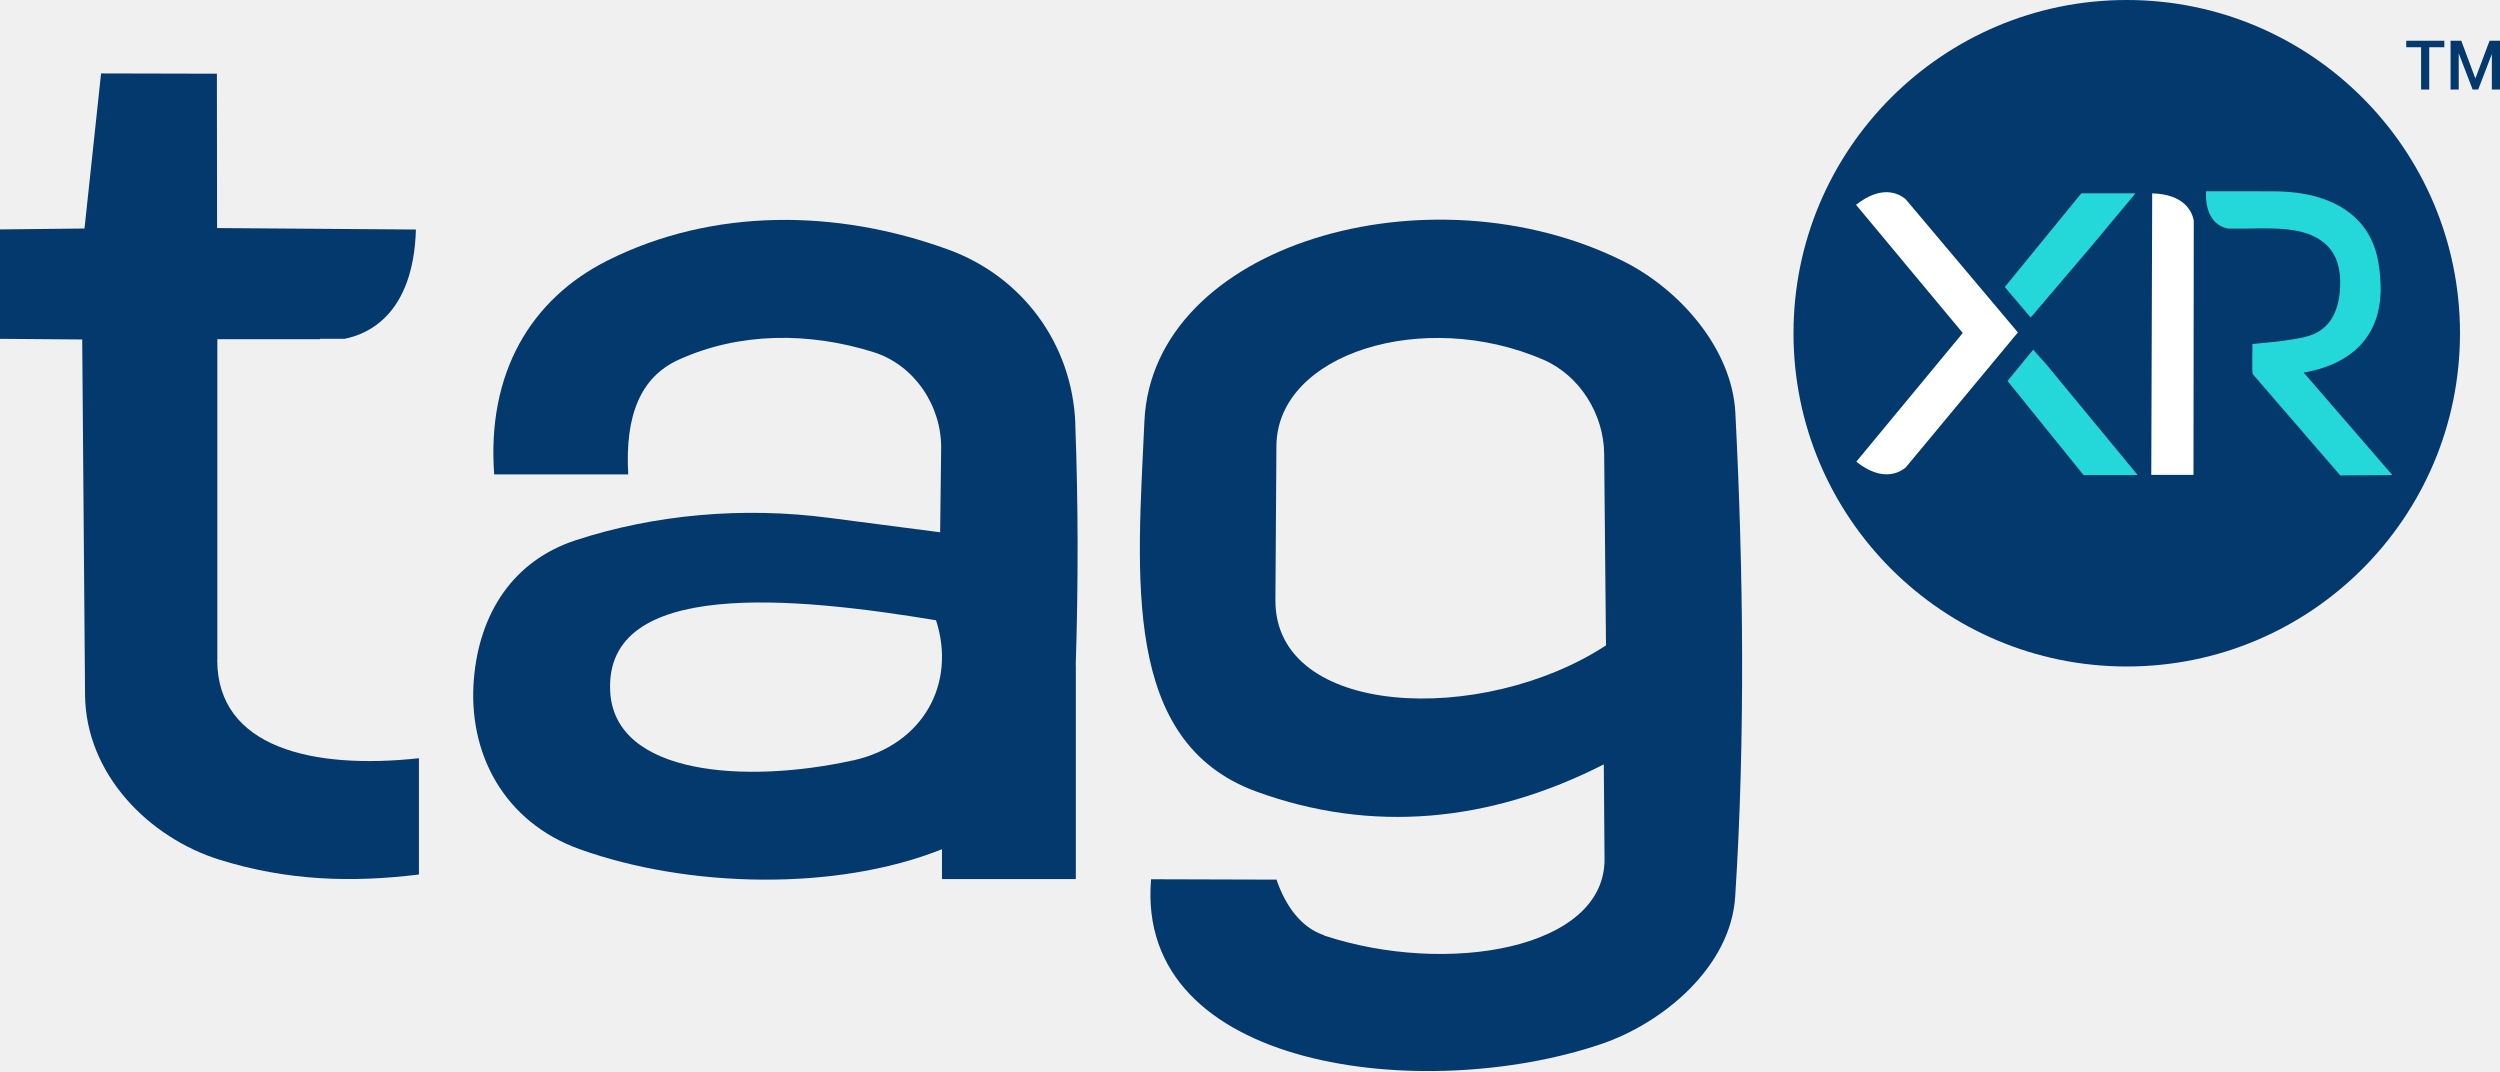
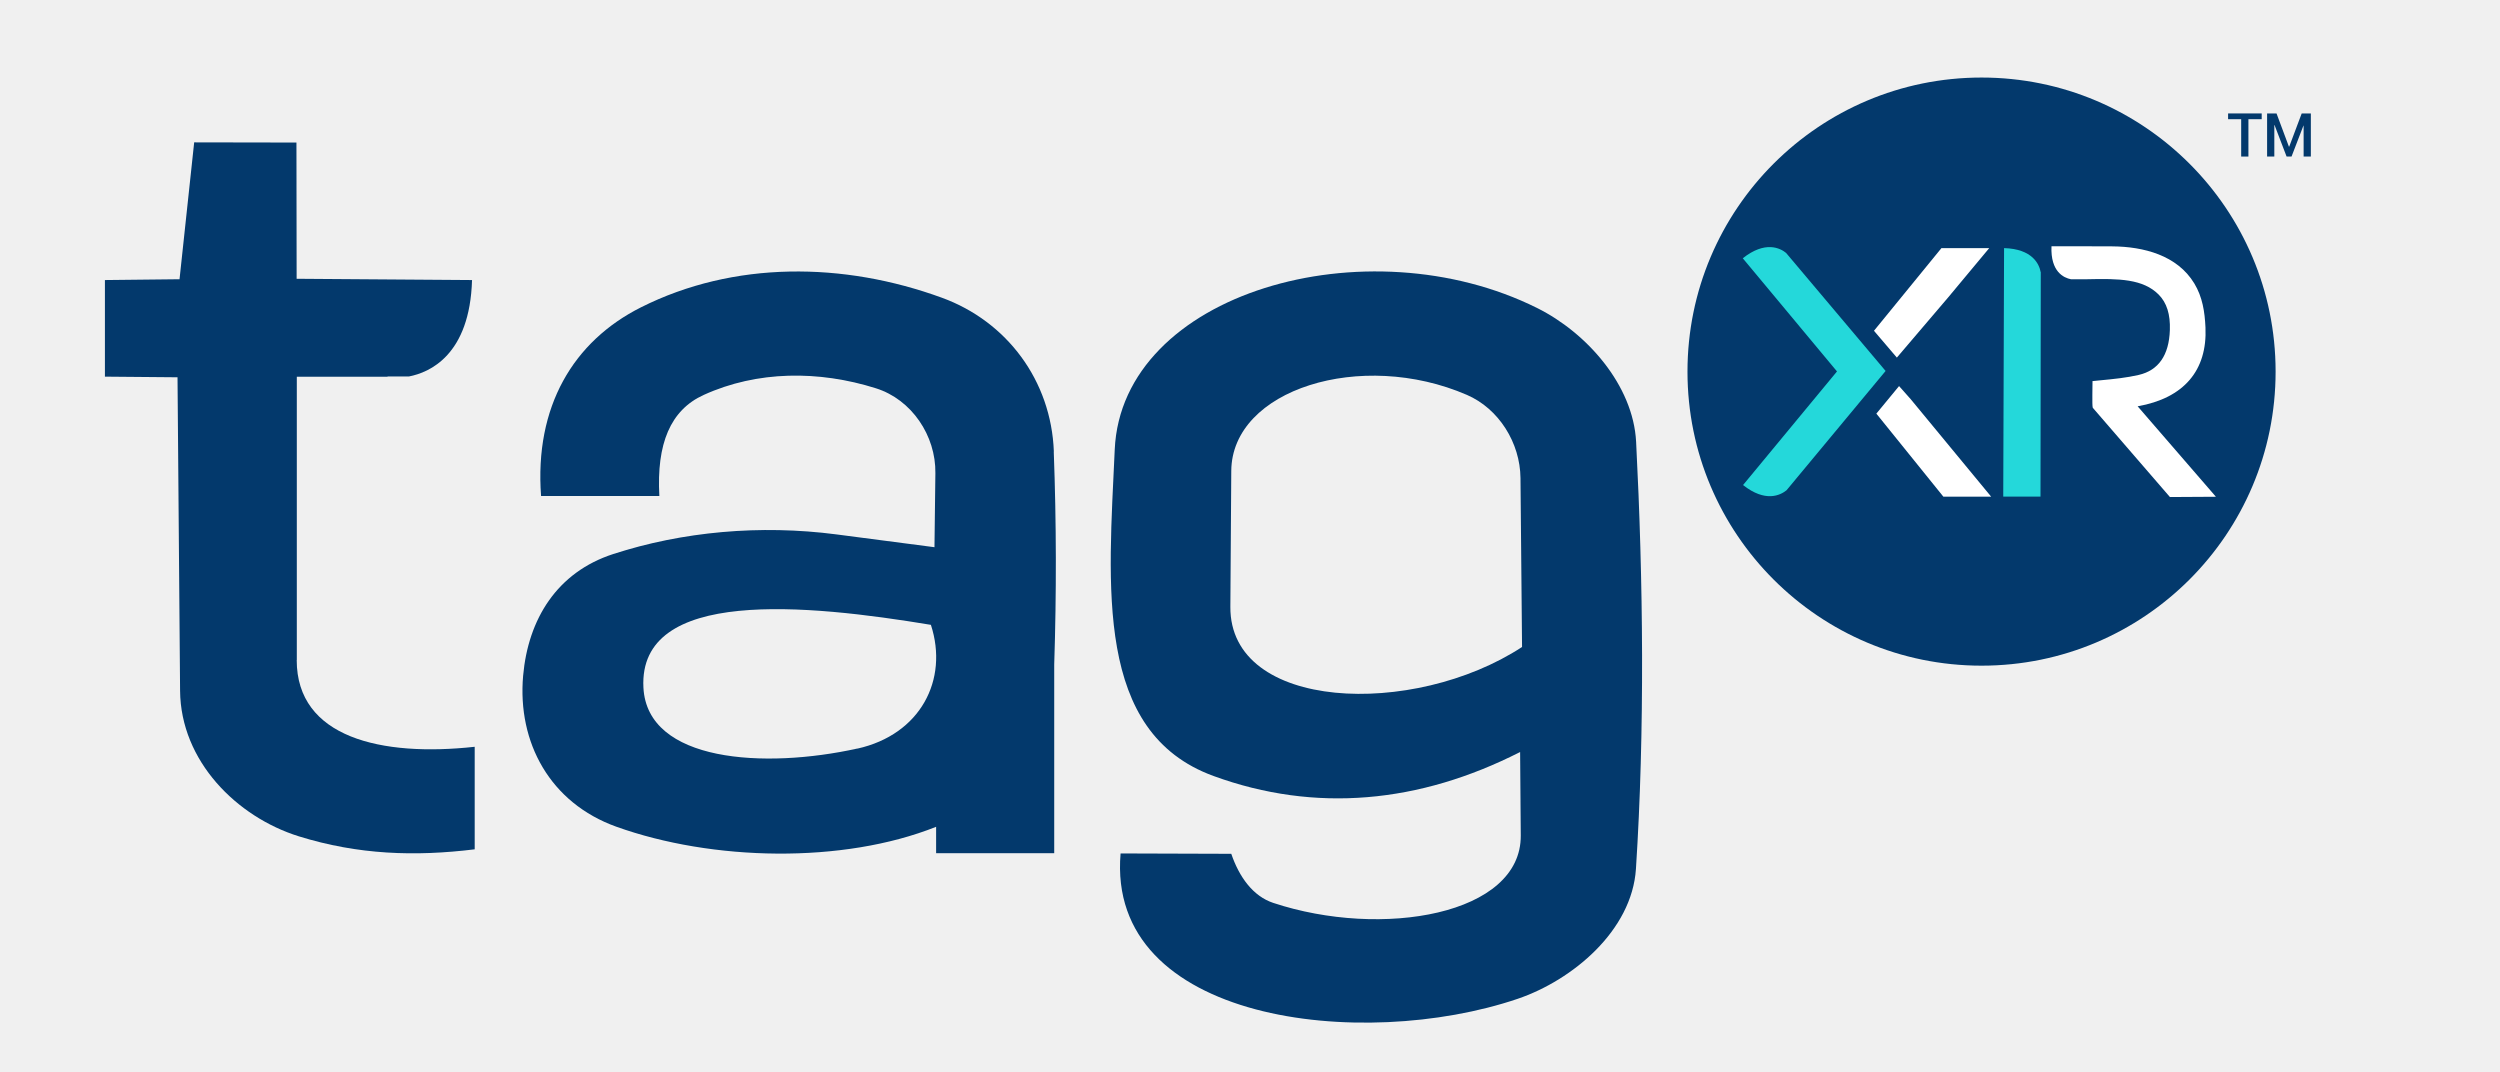
- <svg xmlns="http://www.w3.org/2000/svg" id="Layer_1" viewBox="0 0 273.07 117.01">
+ <svg xmlns="http://www.w3.org/2000/svg" id="Layer_1" version="1.1" viewBox="0 0 273.07 117.01">
  <defs>
-     <style>.cls-1{fill:#fff;}.cls-2{fill:#24d8da;}.cls-4{fill:#03396c;}</style>
+     <style>
+       .st0 {
+         fill: #03396c;
+       }
+ 
+       .st1 {
+         fill: #24d8da;
+       }
+ 
+       .st3 {
+         fill: #fff;
+       }
+     </style>
  </defs>
-   <path class="cls-4" d="M23.74,72.1v-35.05s11.23,0,11.23,0v-.04s2.65,0,2.65,0c2.54-.49,7.54-2.63,7.81-11.94l-21.72-.16-.02-16.86-12.65-.03-1.81,16.94-9.24.1v11.95s8.99.07,8.99.07l.31,38.8c.07,8.73,7.03,15.64,14.7,18.03,7.37,2.29,14.39,2.52,21.77,1.61v-12.7c-11.56,1.26-22.03-1.13-22.03-10.73Z" />
-   <path class="cls-4" d="M144.61,102.18c13.44,4.45,30.74,1.5,30.65-8.37l-.08-10.32c-12.45,6.35-25.35,7.57-37.95,2.97-14.78-5.39-12.99-23.49-12.23-40.42.87-19.44,31.2-28.04,52.31-17.51,6.12,3.05,11.88,9.53,12.24,16.56.88,17.16,1.09,35.74-.02,52.87-.5,7.66-7.87,13.79-14.64,16.08-19.28,6.54-50.94,2.9-49.16-18l13.7.04c.99,2.89,2.7,5.25,5.19,6.07ZM175.42,70.5l-.2-20.92c-.04-4.35-2.67-8.57-6.64-10.29-13.07-5.66-29.09-.69-29.16,9.42l-.11,16.81c-.09,12.92,22.66,13.77,36.1,4.98Z" />
-   <path class="cls-4" d="M117.46,46.31c-.33-8.78-5.82-16.11-13.86-19.04-12.18-4.45-25.74-4.59-37.25,1.19-8.36,4.2-13.19,12.27-12.37,23.36h14.64c-.37-6.48,1.37-10.64,5.49-12.52,6.65-3.03,14.27-3.05,21.32-.83,4.43,1.39,7.43,5.85,7.37,10.52l-.11,9.15-12.15-1.58c-9.41-1.23-19.05-.36-27.63,2.44-6.93,2.26-10.52,8.04-11.14,15.06-.73,8.26,3.33,15.74,11.53,18.69,11.85,4.25,28.01,4.63,39.59.01v3.26h14.62v-23.35h-.01c.28-8.83.28-17.55-.05-26.37ZM93.14,83.06c-11.52,2.55-26.01,1.69-26.49-7.54-.65-12.43,20.24-10.31,35.59-7.77,2.22,6.83-1.31,13.59-9.1,15.32Z" />
-   <path class="cls-4" d="M268.7,36.4c0,20.11-16.3,36.4-36.4,36.4s-36.4-16.3-36.4-36.4S212.2,0,232.3,0s36.4,16.3,36.4,36.4Z" />
-   <polygon class="cls-2" points="228.16 27.22 233.25 21.12 227.34 21.12 218.98 31.35 221.81 34.68 228.16 27.22" />
-   <polygon class="cls-2" points="233.49 51.89 223.53 39.82 223.53 39.82 222.08 38.2 219.28 41.61 227.58 51.89 233.49 51.89" />
-   <path class="cls-1" d="M208.12,21.73c-.76-.62-2.61-1.55-5.39.64l11.66,14-11.63,14.06c2.78,2.2,4.62,1.26,5.39.64l12.26-14.76-12.29-14.59Z" />
-   <path class="cls-1" d="M239.62,24.09c-.18-.96-1-2.87-4.54-2.97l-.1,30.75h4.61s.03-27.79.03-27.79Z" />
-   <path class="cls-2" d="M251.62,40.7c5.72-1.01,8.64-4.44,8.4-9.76-.09-1.93-.36-3.77-1.38-5.46-2.12-3.5-6.3-4.55-10.13-4.58-1.19-.01-2.38,0-3.57-.01h0s-3.98,0-3.98,0c-.13,3.17,1.54,3.91,2.41,4.08h1.12s.93,0,.93,0c3.9-.09,6.88-.05,8.81,1.9,1,1.01,1.45,2.44,1.38,4.39-.11,3.12-1.4,4.98-3.85,5.55-1.51.35-3.08.51-4.75.67-.29.03-.59.06-.89.09h-.09s0,.1,0,.1c.02.23-.08,2.91.04,3.2l9.52,11.02.03.04,5.69-.04-9.68-11.19Z" />
-   <path class="cls-4" d="M266.99,5.16h-1.65v4.62h-.89v-4.62h-1.62v-.71h4.16v.71Z" />
-   <path class="cls-4" d="M270.37,8.55h.02l1.54-4.1h1.14v5.33h-.89v-3.83h-.02s-1.47,3.83-1.47,3.83h-.61l-1.5-3.91h-.02v3.91h-.89v-5.33h1.17l1.53,4.1Z" />
+   <g>
+     <path class="st0" d="M32.42,72.08v-30.93s9.91,0,9.91,0v-.03s2.34,0,2.34,0c2.24-.43,6.65-2.32,6.89-10.53l-19.16-.14-.02-14.88-11.17-.02-1.6,14.95-8.15.09v10.55s7.93.07,7.93.07l.28,34.23c.06,7.71,6.21,13.8,12.97,15.91,6.5,2.02,12.7,2.22,19.21,1.42v-11.2c-10.2,1.12-19.44-1-19.44-9.47Z" />
+     <path class="st0" d="M139.07,98.62c11.86,3.93,27.13,1.32,27.04-7.38l-.07-9.1c-10.99,5.6-22.37,6.68-33.49,2.62-13.04-4.76-11.46-20.72-10.79-35.66.77-17.15,27.53-24.74,46.15-15.45,5.4,2.69,10.48,8.41,10.8,14.61.78,15.14.96,31.54-.02,46.65-.44,6.76-6.95,12.16-12.92,14.19-17.01,5.77-44.95,2.56-43.37-15.88l12.09.04c.87,2.55,2.38,4.63,4.58,5.36ZM166.25,70.67l-.17-18.46c-.04-3.84-2.36-7.57-5.86-9.08-11.53-4.99-25.67-.61-25.73,8.31l-.1,14.84c-.08,11.4,19.99,12.15,31.86,4.39Z" />
+     <path class="st0" d="M115.11,49.32c-.29-7.75-5.13-14.21-12.23-16.8-10.74-3.92-22.72-4.05-32.87,1.05-7.38,3.71-11.64,10.83-10.91,20.61h12.92c-.32-5.72,1.21-9.39,4.84-11.04,5.86-2.67,12.59-2.69,18.81-.73,3.91,1.23,6.56,5.17,6.5,9.28l-.1,8.08-10.72-1.4c-8.3-1.08-16.81-.31-24.38,2.15-6.12,1.99-9.28,7.09-9.83,13.29-.64,7.29,2.94,13.89,10.18,16.49,10.46,3.75,24.72,4.08,34.93.01v2.88h12.9v-20.6h0c.25-7.79.24-15.48-.05-23.27ZM93.65,81.76c-10.16,2.25-22.95,1.49-23.37-6.65-.57-10.97,17.86-9.1,31.4-6.86,1.96,6.02-1.16,11.99-8.03,13.52Z" />
+   </g>
+   <path class="st0" d="M248.56,40.59c0,17.74-14.38,32.12-32.12,32.12s-32.12-14.38-32.12-32.12,14.38-32.12,32.12-32.12,32.12,14.38,32.12,32.12Z" />
+   <g>
+     <polygon class="st3" points="212.79 32.49 217.28 27.1 212.06 27.1 204.69 36.13 207.19 39.06 212.79 32.49" />
+     <polygon class="st3" points="217.49 54.25 208.7 43.6 208.7 43.6 207.43 42.17 204.95 45.18 212.27 54.25 217.49 54.25" />
+   </g>
+   <path class="st1" d="M195.11,27.64c-.67-.55-2.3-1.37-4.75.57l10.29,12.36-10.26,12.41c2.45,1.94,4.08,1.11,4.75.57l10.82-13.03-10.85-12.87Z" />
+   <path class="st1" d="M222.9,29.72c-.16-.85-.88-2.53-4-2.62l-.09,27.14h4.07s.03-24.52.03-24.52Z" />
+   <path class="st3" d="M233.49,44.38c5.05-.89,7.62-3.92,7.41-8.61-.08-1.71-.32-3.32-1.22-4.81-1.87-3.09-5.55-4.02-8.94-4.05-1.05,0-2.1,0-3.15-.01h0s-3.51,0-3.51,0c-.12,2.8,1.36,3.45,2.12,3.6h.99s.82,0,.82,0c3.44-.08,6.07-.04,7.78,1.68.88.89,1.28,2.15,1.22,3.87-.09,2.75-1.24,4.4-3.39,4.9-1.33.31-2.72.45-4.19.59-.26.03-.52.05-.79.08h-.08s0,.09,0,.09c.02.2-.07,2.57.03,2.83l8.4,9.72.03.03,5.02-.03-8.54-9.87Z" />
+   <g>
+     <path class="st0" d="M247.05,13.02h-1.46v4.08h-.79v-4.08h-1.43v-.63h3.67v.63Z" />
+     <path class="st0" d="M250.03,16.01h.02l1.36-3.62h1v4.71h-.79v-3.38h-.02s-1.3,3.38-1.3,3.38h-.54l-1.32-3.45h-.02v3.45h-.79v-4.71h1.03l1.35,3.62Z" />
+   </g>
</svg>
